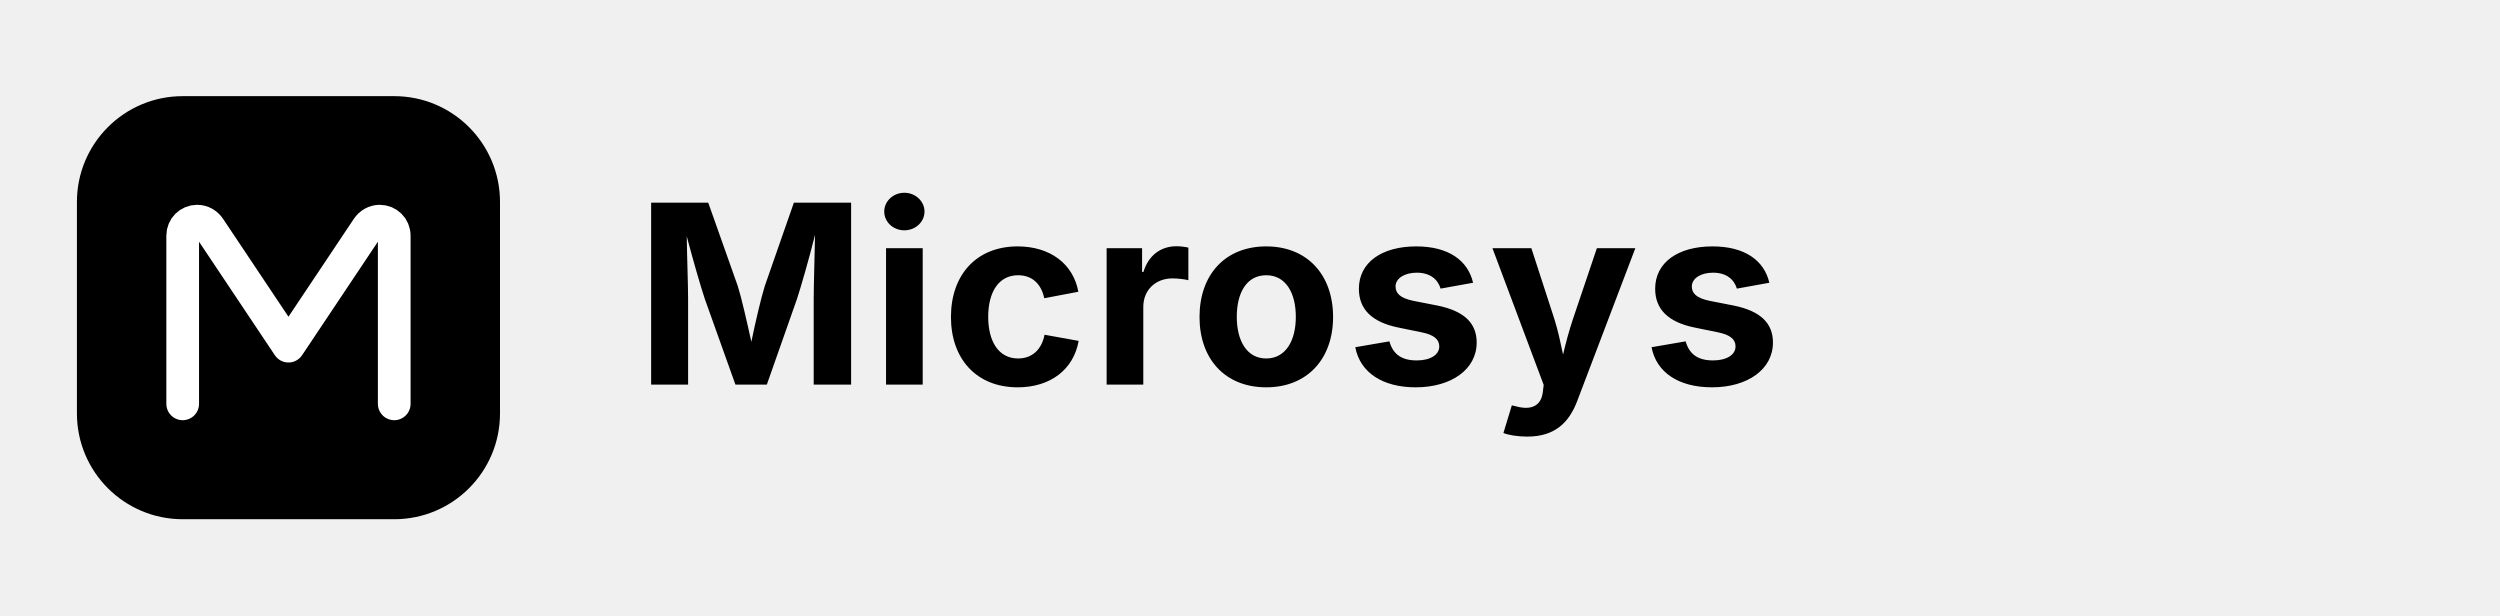
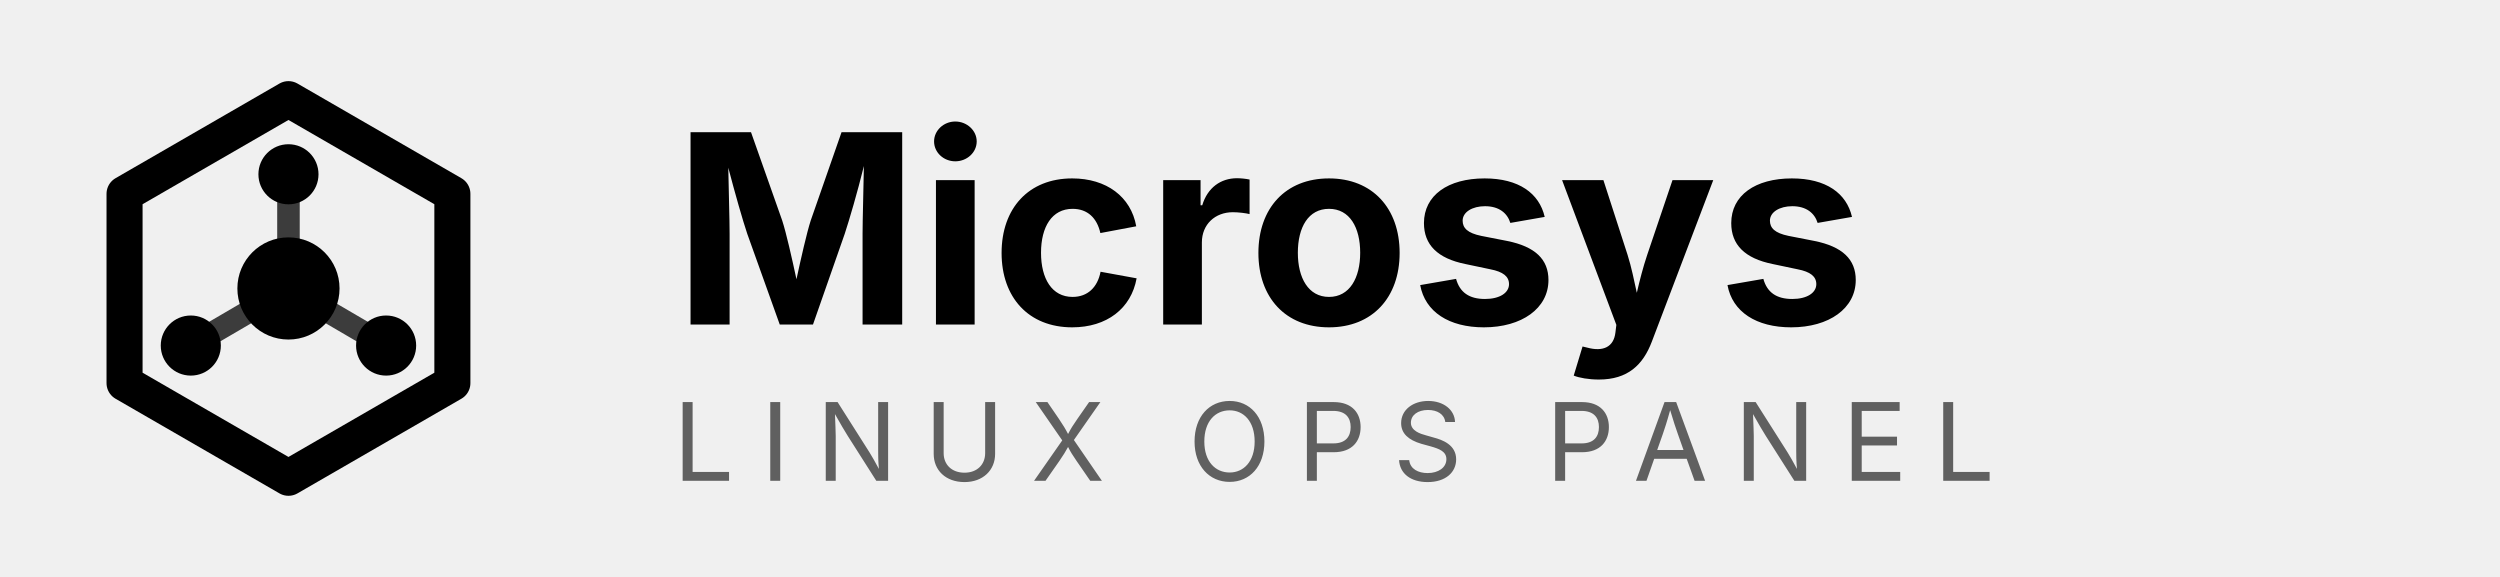
- <svg xmlns="http://www.w3.org/2000/svg" width="260" height="64" viewBox="0 0 260 64" fill="none" role="img" aria-label="Microsys mono">
-   <rect x="8" y="10" width="44" height="44" rx="11" fill="currentColor" />
-   <path d="M19 42V24.5C19 23.67 19.67 23 20.5 23C21.02 23 21.5 23.27 21.79 23.71L30 36L38.21 23.71C38.5 23.27 38.98 23 39.5 23C40.33 23 41 23.67 41 24.5V42" stroke="#FFFFFF" stroke-width="3.4" stroke-linecap="round" stroke-linejoin="round" fill="none" />
-   <text x="66" y="40" font-family="Inter, 'PingFang SC', system-ui, sans-serif" font-size="26" font-weight="700" letter-spacing="0.3" fill="currentColor">Microsys</text>
+ <svg xmlns="http://www.w3.org/2000/svg" viewBox="0 0 208 48" width="208" height="48" role="img" aria-label="Microsys - Linux Ops Panel">
+   <g transform="translate(4 4) scale(1.25)">
+     <path d="M16 3.4 L26.91 9.7 L26.91 22.3 L16 28.6 L5.09 22.3 L5.09 9.7 Z" fill="none" stroke="currentColor" stroke-width="2.4" stroke-linejoin="round" stroke-linecap="round" />
+     <path d="M16 16 L16 8.4 M16 16 L9.5 19.8 M16 16 L22.5 19.8" fill="none" stroke="currentColor" stroke-width="1.5" stroke-linecap="round" opacity="0.75" />
+     <circle cx="16" cy="8.4" r="2" fill="currentColor" />
+     <circle cx="9.5" cy="19.8" r="2" fill="currentColor" />
+     <circle cx="22.5" cy="19.8" r="2" fill="currentColor" />
+     <circle cx="16" cy="16" r="3.4" fill="currentColor" />
+   </g>
+   <text x="56" y="27" font-family="-apple-system, BlinkMacSystemFont, 'SF Pro Text', 'Segoe UI', 'PingFang SC', sans-serif" font-size="22" font-weight="700" fill="currentColor">Microsys</text>
+   <text x="56" y="40" font-family="-apple-system, BlinkMacSystemFont, 'SF Pro Text', 'Segoe UI', 'PingFang SC', sans-serif" font-size="9" letter-spacing="2.2" fill="currentColor" opacity="0.6">LINUX OPS PANEL</text>
</svg>
